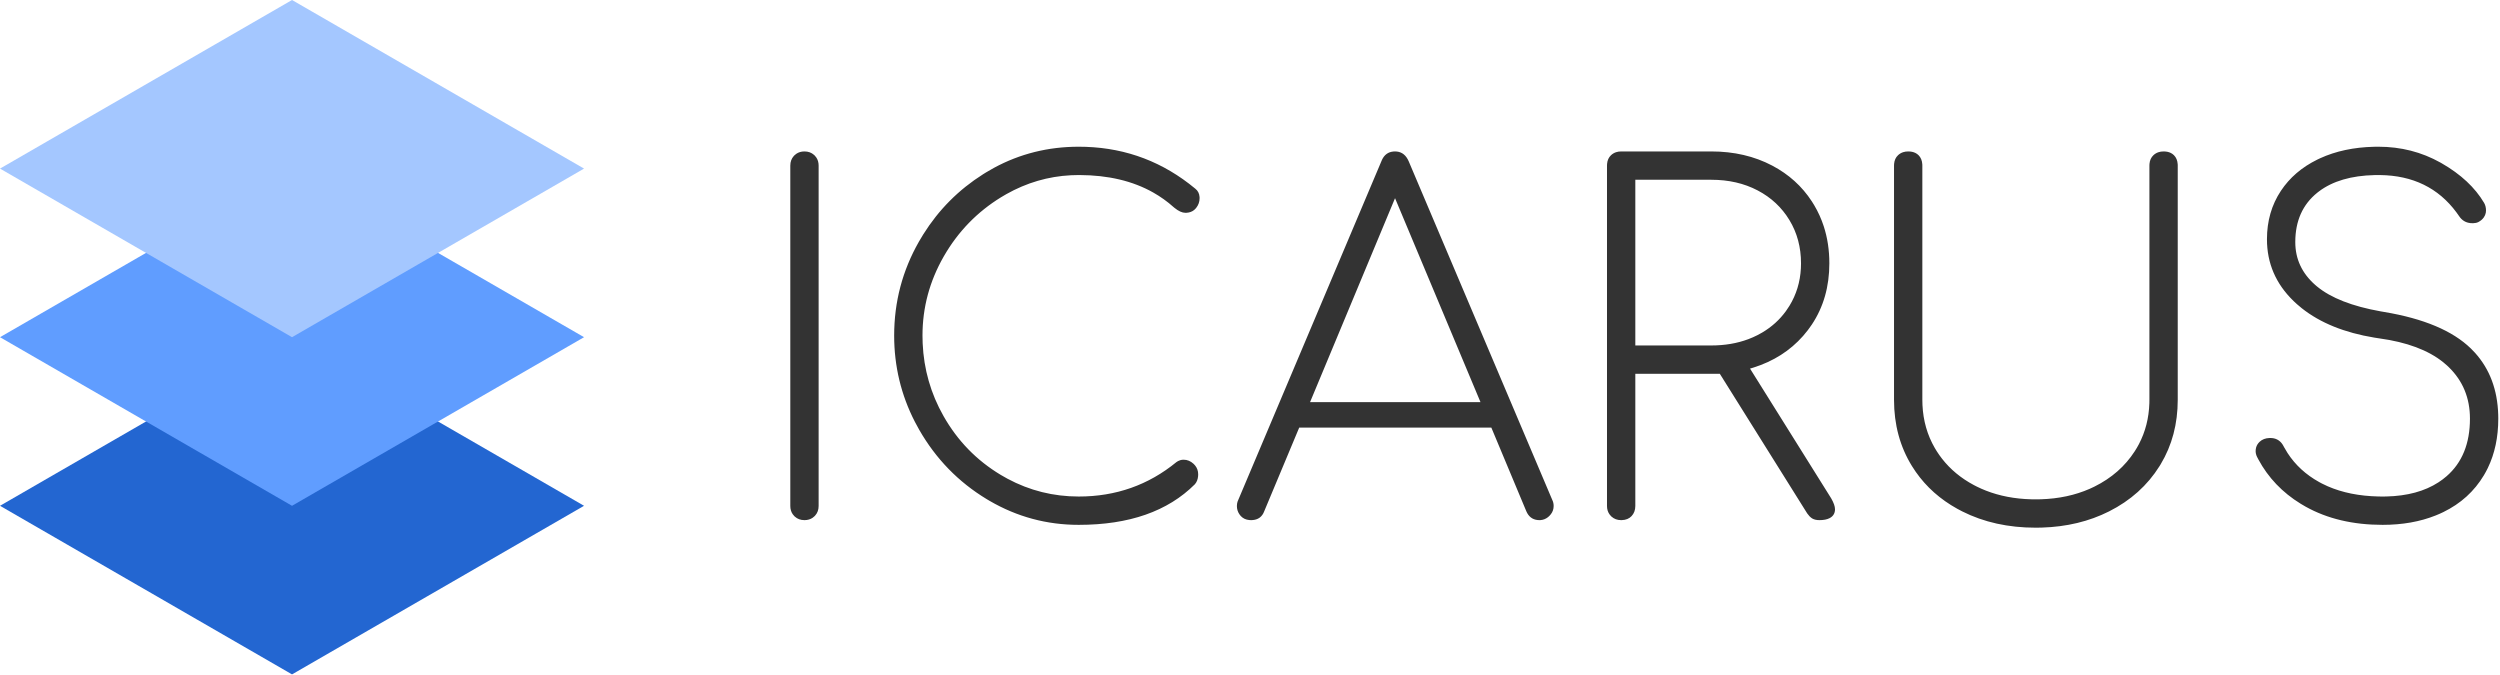
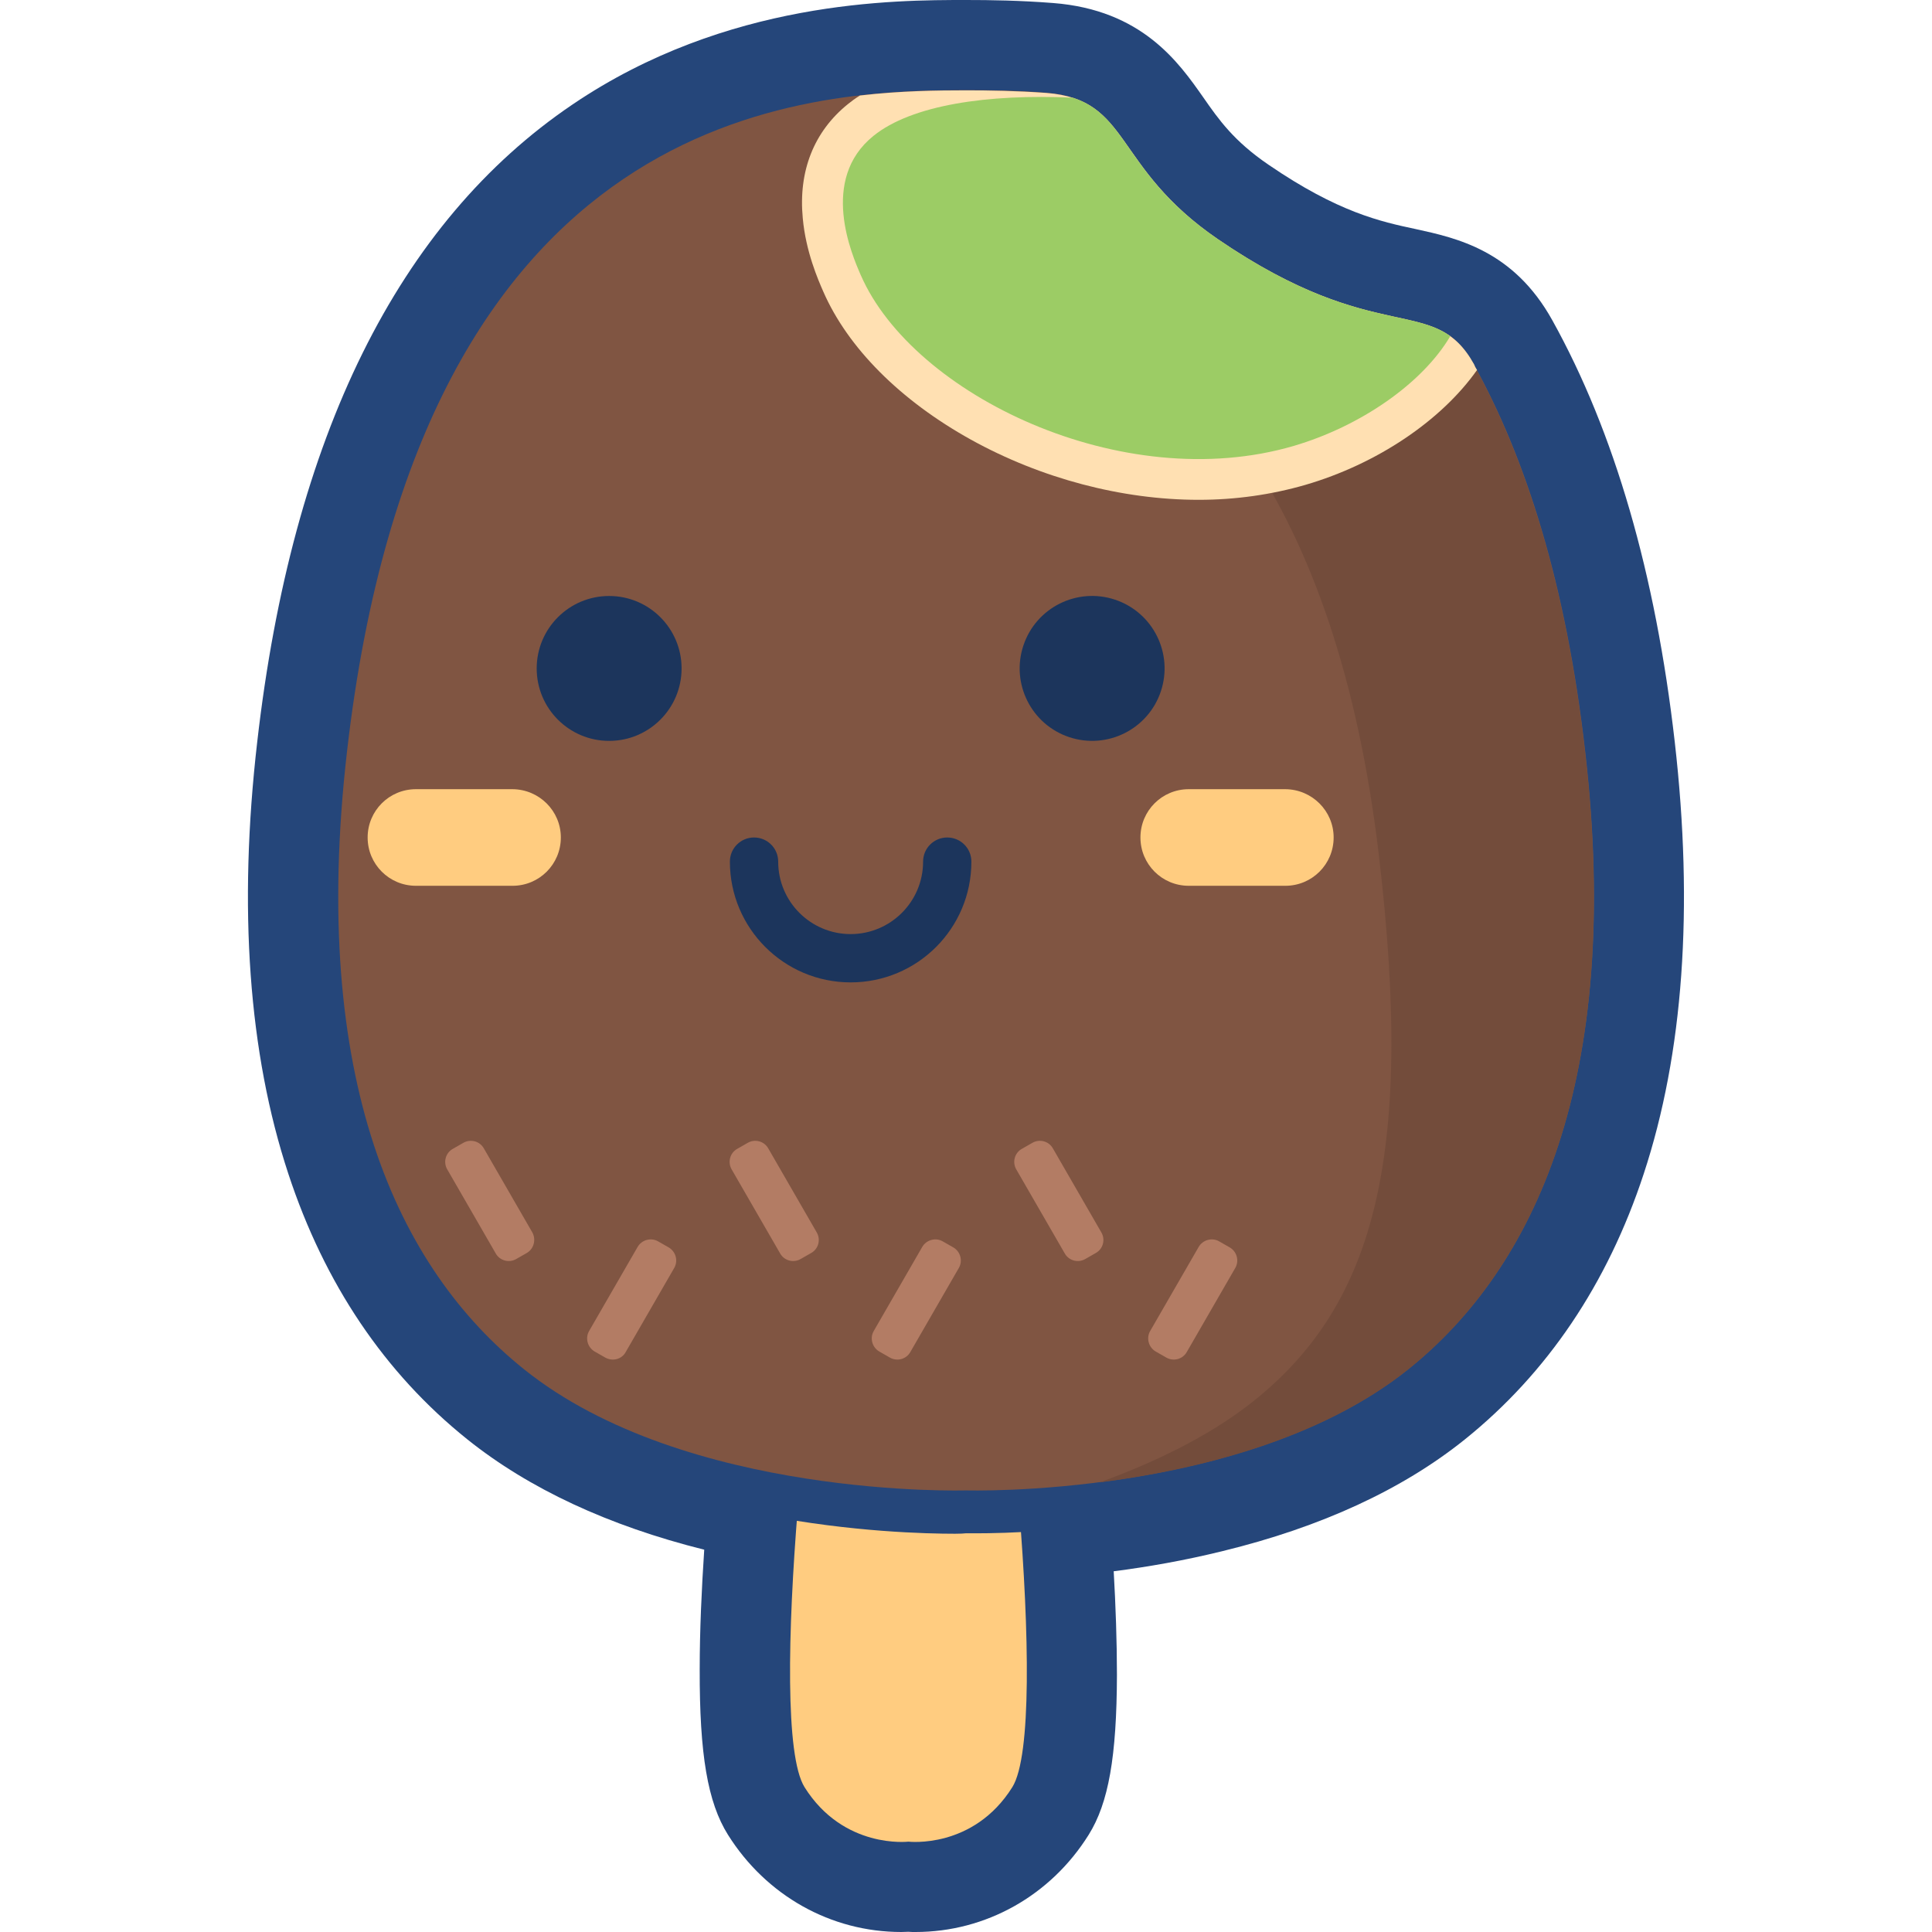
- <svg xmlns="http://www.w3.org/2000/svg" version="1.1" width="949" height="256" viewbox="0 0 949 256">
-   <path fill="#2366d1" d="M110.851 128L221.703 192L110.851 256L0 192Z" />
-   <path fill="#609dff" d="M110.851 64L221.703 128L110.851 192L0 128Z" />
-   <path fill="#a4c7ff" d="M110.851 0L221.703 64L110.851 128L0 64Z" />
-   <g transform="translate(300, 55.695), scale(0.7)" fill="#333">
-     <path d="M 613.888 10.24 L 613.888 137.216 A 60.705 60.705 0 0 0 613.954 140.055 Q 614.553 152.847 620.602 163.316 A 50.135 50.135 0 0 0 621.696 165.12 A 51.598 51.598 0 0 0 624.562 169.185 Q 631.357 177.897 641.762 183.449 A 63.11 63.11 0 0 0 643.456 184.32 A 61.649 61.649 0 0 0 648.369 186.492 Q 659.467 190.833 672.846 191.198 A 90.809 90.809 0 0 0 675.328 191.232 A 90.563 90.563 0 0 0 678.104 191.19 Q 692.78 190.74 704.7 185.489 A 61.259 61.259 0 0 0 707.2 184.32 Q 721.152 177.408 729.088 165.12 A 49.502 49.502 0 0 0 731.322 161.299 Q 736.63 151.203 736.997 139.036 A 60.335 60.335 0 0 0 737.024 137.216 L 737.024 10.24 A 10.857 10.857 0 0 1 737.062 9.315 Q 737.313 6.384 739.2 4.608 A 7.256 7.256 0 0 1 741.925 2.981 Q 743.196 2.56 744.704 2.56 Q 746.956 2.56 748.602 3.369 A 6.472 6.472 0 0 1 750.336 4.608 Q 752.167 6.439 752.361 9.499 A 11.729 11.729 0 0 1 752.384 10.24 L 752.384 137.216 Q 752.384 156.807 743.135 172.194 A 64.077 64.077 0 0 1 742.528 173.184 Q 732.672 188.928 715.136 197.76 Q 698.912 205.931 678.635 206.543 A 109.71 109.71 0 0 1 675.328 206.592 Q 653.056 206.592 635.52 197.76 A 77.835 77.835 0 0 1 632.828 196.338 Q 618.963 188.661 610.337 176.346 A 65.778 65.778 0 0 1 608.256 173.184 Q 598.528 157.44 598.528 137.216 L 598.528 10.24 A 10.857 10.857 0 0 1 598.566 9.315 Q 598.817 6.384 600.704 4.608 A 7.256 7.256 0 0 1 603.429 2.981 Q 604.7 2.56 606.208 2.56 Q 608.46 2.56 610.106 3.369 A 6.472 6.472 0 0 1 611.84 4.608 Q 613.671 6.439 613.865 9.499 A 11.729 11.729 0 0 1 613.888 10.24 Z M 895.488 8.96 A 69.507 69.507 0 0 0 894.88 8.615 Q 879.509 0 861.184 0 A 100.005 100.005 0 0 0 858.79 0.028 Q 842.342 0.422 829.568 6.272 A 61.75 61.75 0 0 0 828.078 6.979 Q 815.456 13.172 808.32 23.936 Q 800.768 35.328 800.768 50.176 Q 800.768 69.697 815.175 83.659 A 59.222 59.222 0 0 0 817.024 85.376 A 60.63 60.63 0 0 0 819.68 87.606 Q 834.727 99.526 859.059 103.529 A 133.91 133.91 0 0 0 861.696 103.936 Q 884.116 107.004 896.419 116.925 A 41.61 41.61 0 0 1 898.432 118.656 A 43.592 43.592 0 0 1 899.28 119.455 Q 910.848 130.653 910.848 147.456 Q 910.848 167.68 898.176 178.688 A 39.281 39.281 0 0 1 893.72 182.034 Q 882.522 189.266 865.531 189.672 A 85.481 85.481 0 0 1 863.488 189.696 A 102.18 102.18 0 0 1 861.3 189.673 Q 845.567 189.336 833.654 184.112 A 55.097 55.097 0 0 1 830.592 182.656 A 56.619 56.619 0 0 1 829.066 181.842 Q 818.274 175.871 811.94 166.114 A 47.528 47.528 0 0 1 809.984 162.816 A 12.115 12.115 0 0 0 809.808 162.46 Q 807.734 158.428 803.571 158.002 A 9.942 9.942 0 0 0 802.56 157.952 A 12.194 12.194 0 0 0 802.217 157.957 Q 798.871 158.051 796.8 160 A 7.449 7.449 0 0 0 796.119 160.731 Q 794.934 162.191 794.688 164.094 A 8.003 8.003 0 0 0 794.624 165.12 A 6.218 6.218 0 0 0 794.708 166.137 Q 794.803 166.708 795.004 167.28 A 7.895 7.895 0 0 0 795.392 168.192 A 65.044 65.044 0 0 0 796.099 169.546 Q 804.091 184.419 819.055 193.615 A 74.4 74.4 0 0 0 821.76 195.2 Q 839.424 205.056 863.488 205.056 Q 879.548 205.056 892.299 199.951 A 62.036 62.036 0 0 0 896.384 198.144 Q 910.592 191.232 918.4 178.176 A 51.186 51.186 0 0 0 920.533 174.225 Q 926.208 162.515 926.208 147.456 A 72.811 72.811 0 0 0 926.178 145.354 Q 925.592 125.061 913.589 111.755 A 49.8 49.8 0 0 0 911.36 109.44 Q 896.512 94.976 864.256 89.6 A 157.882 157.882 0 0 1 862.446 89.288 Q 839.242 85.142 827.904 75.776 A 41.218 41.218 0 0 1 826.977 74.987 Q 816.128 65.472 816.128 51.712 A 49.293 49.293 0 0 1 816.128 51.578 Q 816.175 34.522 828.032 24.96 A 35.234 35.234 0 0 1 828.891 24.289 Q 840.118 15.794 859.213 15.381 A 91.194 91.194 0 0 1 861.184 15.36 A 73.044 73.044 0 0 1 862.037 15.365 Q 888.747 15.677 903.514 35.593 A 59.37 59.37 0 0 1 904.96 37.632 Q 907.22 41.022 911.076 41.419 A 10.261 10.261 0 0 0 912.128 41.472 A 14.543 14.543 0 0 0 912.743 41.459 Q 914.336 41.392 915.2 40.96 A 10.655 10.655 0 0 0 915.336 40.891 Q 916.348 40.366 917.135 39.681 A 7.607 7.607 0 0 0 918.4 38.272 Q 919.197 37.122 919.442 35.787 A 6.761 6.761 0 0 0 919.552 34.56 Q 919.552 32.256 918.528 30.464 Q 911.104 17.92 895.488 8.96 Z M 160.311 0.068 A 110.648 110.648 0 0 0 156.416 0 Q 131.565 0 110.402 11.483 A 99.343 99.343 0 0 0 106.112 13.952 A 109.009 109.009 0 0 0 104.543 14.926 Q 84.677 27.489 72.14 47.479 A 111.393 111.393 0 0 0 69.76 51.456 Q 56.32 75.008 56.32 102.4 Q 56.32 127.331 67.56 149.187 A 107.592 107.592 0 0 0 69.888 153.472 Q 83.456 177.152 106.496 191.104 A 103.444 103.444 0 0 0 108.082 192.045 Q 130.459 205.056 156.416 205.056 Q 197.376 205.056 219.392 183.04 Q 220.918 181.296 221.145 178.624 A 11.364 11.364 0 0 0 221.184 177.664 Q 221.184 174.906 219.514 172.852 A 8.614 8.614 0 0 0 218.752 172.032 A 10.501 10.501 0 0 0 218.638 171.925 Q 216.248 169.728 213.248 169.728 A 6.244 6.244 0 0 0 211.549 169.961 Q 210.906 170.141 210.291 170.463 A 7.508 7.508 0 0 0 209.408 171.008 Q 186.624 189.696 156.416 189.696 Q 135.765 189.696 117.743 180.022 A 87.237 87.237 0 0 1 114.048 177.92 Q 94.464 166.144 83.072 146.048 Q 72.704 127.758 71.772 106.604 A 95.549 95.549 0 0 1 71.68 102.4 Q 71.68 79.616 83.2 59.52 A 97.348 97.348 0 0 1 83.35 59.26 Q 94.847 39.346 114.304 27.392 A 88.056 88.056 0 0 1 117.155 25.713 Q 133.663 16.406 152.218 15.466 A 82.911 82.911 0 0 1 156.416 15.36 A 117.212 117.212 0 0 1 156.817 15.361 Q 180.184 15.441 196.829 24.848 A 63.01 63.01 0 0 1 207.872 32.768 A 23.034 23.034 0 0 0 208.339 33.158 Q 211.641 35.84 214.272 35.84 A 9.974 9.974 0 0 0 214.911 35.82 Q 217.343 35.664 219.009 34.296 A 6.873 6.873 0 0 0 219.904 33.408 A 9.994 9.994 0 0 0 220.133 33.126 Q 221.952 30.799 221.952 27.904 A 8.988 8.988 0 0 0 221.929 27.259 Q 221.724 24.398 219.648 22.784 A 110.881 110.881 0 0 0 219.543 22.697 Q 193.686 1.244 160.311 0.068 Z M 551.168 198.4 L 504.064 123.136 L 499.456 123.136 L 458.24 123.136 L 458.24 194.816 Q 458.24 198.144 456.192 200.32 Q 454.232 202.403 450.865 202.492 A 11.487 11.487 0 0 1 450.56 202.496 Q 447.452 202.496 445.349 200.598 A 7.871 7.871 0 0 1 445.056 200.32 A 7.525 7.525 0 0 1 444.182 199.275 Q 442.889 197.403 442.88 194.85 A 10.179 10.179 0 0 1 442.88 194.816 L 442.88 10.24 A 10.857 10.857 0 0 1 442.918 9.315 Q 443.169 6.384 445.056 4.608 A 7.256 7.256 0 0 1 447.781 2.981 Q 449.052 2.56 450.56 2.56 L 499.456 2.56 Q 517.888 2.56 532.48 10.24 Q 545.954 17.332 553.971 29.662 A 58.968 58.968 0 0 1 555.264 31.744 A 56.737 56.737 0 0 1 560.414 43.13 Q 563.456 52.468 563.456 63.232 Q 563.456 82.2 553.946 96.465 A 56.692 56.692 0 0 1 551.808 99.456 A 58.849 58.849 0 0 1 549.212 102.618 Q 538.621 114.637 522.253 119.779 A 72.195 72.195 0 0 1 520.448 120.32 L 564.48 190.72 Q 566.528 194.304 566.528 196.608 A 6.599 6.599 0 0 1 566.478 197.436 Q 566.253 199.208 565.035 200.395 A 5.625 5.625 0 0 1 564.352 200.96 A 6.473 6.473 0 0 1 563.547 201.443 Q 561.472 202.496 558.08 202.496 Q 555.751 202.496 554.27 201.649 A 4.911 4.911 0 0 1 553.984 201.472 Q 552.654 200.585 551.515 198.93 A 14.447 14.447 0 0 1 551.168 198.4 Z M 399.104 197.632 L 380.16 152.32 L 275.968 152.32 L 257.024 197.632 Q 255.324 202.248 250.396 202.483 A 11.297 11.297 0 0 1 249.856 202.496 A 10.258 10.258 0 0 1 248.931 202.455 Q 246.143 202.203 244.4 200.383 A 6.997 6.997 0 0 1 244.224 200.192 A 8.678 8.678 0 0 1 243.477 199.224 Q 242.176 197.264 242.176 194.816 A 7.805 7.805 0 0 1 242.282 193.521 A 7.181 7.181 0 0 1 242.944 191.488 L 320.512 7.936 A 12.196 12.196 0 0 1 320.852 7.129 Q 322.805 2.936 327.14 2.591 A 10.038 10.038 0 0 1 327.936 2.56 A 9.004 9.004 0 0 1 328.947 2.615 Q 333.29 3.106 335.36 7.936 L 413.184 191.488 Q 413.952 193.024 413.952 194.816 A 7.64 7.64 0 0 1 413.846 196.101 Q 413.457 198.383 411.648 200.192 A 9.044 9.044 0 0 1 410.871 200.886 Q 409.083 202.303 406.879 202.473 A 7.908 7.908 0 0 1 406.272 202.496 A 9.93 9.93 0 0 1 405.339 202.453 Q 400.96 202.04 399.104 197.632 Z M 15.36 10.24 L 15.36 194.816 Q 15.36 197.924 13.462 200.027 A 7.871 7.871 0 0 1 13.184 200.32 A 7.525 7.525 0 0 1 12.139 201.194 Q 10.267 202.487 7.714 202.496 A 10.179 10.179 0 0 1 7.68 202.496 Q 4.572 202.496 2.469 200.598 A 7.871 7.871 0 0 1 2.176 200.32 A 7.525 7.525 0 0 1 1.302 199.275 Q 0.009 197.403 0 194.85 A 10.179 10.179 0 0 1 0 194.816 L 0 10.24 Q 0 7.132 1.898 5.029 A 7.871 7.871 0 0 1 2.176 4.736 A 7.525 7.525 0 0 1 3.221 3.862 Q 5.093 2.569 7.646 2.56 A 10.179 10.179 0 0 1 7.68 2.56 Q 10.788 2.56 12.891 4.458 A 7.871 7.871 0 0 1 13.184 4.736 A 7.525 7.525 0 0 1 14.058 5.781 Q 15.351 7.653 15.36 10.206 A 10.179 10.179 0 0 1 15.36 10.24 Z M 281.856 138.496 L 374.272 138.496 L 327.936 27.904 L 281.856 138.496 Z M 458.24 107.776 L 499.456 107.776 Q 510.418 107.776 519.519 104.362 A 48.175 48.175 0 0 0 524.544 102.144 A 47.471 47.471 0 0 0 527.059 100.761 Q 534.75 96.219 539.878 89.183 A 43.678 43.678 0 0 0 541.824 86.272 Q 547.436 77.109 548.027 65.896 A 50.673 50.673 0 0 0 548.096 63.232 Q 548.096 50.176 541.824 39.808 Q 535.552 29.44 524.544 23.68 Q 513.536 17.92 499.456 17.92 L 458.24 17.92 L 458.24 107.776 Z" vector-effect="non-scaling-stroke" />
-   </g>
+ <svg xmlns="http://www.w3.org/2000/svg" t="1657466281481" class="icon" viewBox="0 0 1024 1024" version="1.1" p-id="4053" width="128" height="128">
+   <defs>
+     <style type="text/css" />
+   </defs>
+   <path d="M485.257 1024c-1.371 0-2.629 0-3.771-0.114-1.143 0-2.4 0.114-3.771 0.114-37.371 0-71.657-19.314-91.886-51.543-10.743-17.143-15.086-42.514-14.971-87.657 0-20.686 1.029-42.857 2.4-63.429-50.743-12.686-92.914-32.343-125.6-58.514-43.771-35.086-75.657-82.4-94.857-140.8-21.029-63.771-26.629-140.8-16.457-228.914 18.514-161.6 74.743-275.314 167.2-337.829C385.257 0 474.057 0 512 0c12.914 0 28.571 0.229 46.171 1.6C605.371 5.257 624.8 33.143 637.714 51.543c8.343 12 16.229 23.2 34.629 35.771 36.914 25.257 59.543 30.171 77.829 34.057 21.943 4.8 52 11.314 72.571 48.343 32.914 59.2 54.743 134.4 64.914 223.543 10.057 88.114 4.571 165.143-16.457 228.914-19.2 58.4-51.2 105.714-94.857 140.8-33.029 26.514-76.114 46.4-128.114 59.086-20.343 5.029-40 8.457-57.943 10.743 1.029 18.057 1.714 37.143 1.714 54.857-0.114 43.429-4.457 68-14.971 84.8-20.114 32.229-54.514 51.543-91.771 51.543z" fill="#25467A" p-id="4054" />
+   <path d="M520 652.457c-12.457-35.771-38.514-34.4-38.514-34.4s-26.171-1.257-38.514 34.4c-10.971 31.657-37.143 261.6-16.571 294.743 20.686 33.029 55.086 28.914 55.086 28.914s34.4 4.114 55.086-28.914c20.571-33.143-5.486-263.086-16.571-294.743z" fill="#FFCC80" p-id="4055" />
+   <path d="M506.171 812.914c-14.971 0-54.857-0.914-100.8-9.829-59.2-11.429-106.971-31.429-142.057-59.543-39.886-32-69.143-75.429-86.857-129.143-19.886-60.343-25.029-133.829-15.429-218.286 17.6-154.057 70.171-261.714 156.343-320.114 75.429-51.086 158.857-51.086 194.514-51.086 13.371 0 28.114 0.229 44.229 1.486 35.429 2.743 49.029 22.286 61.143 39.429 8.8 12.686 18.857 26.971 40.914 42.057 40.914 28 67.314 33.714 86.514 37.829 20.114 4.343 41.029 8.914 56.114 36.114 31.314 56.457 52.114 128.457 61.943 214.171 9.714 84.571 4.457 157.943-15.429 218.286-17.714 53.714-46.857 97.143-86.743 129.029-35.2 28.229-83.2 48.229-142.629 59.657-45.943 8.8-85.714 9.714-100.686 9.714h-5.486c-0.8 0.114-2.743 0.229-5.6 0.229z" fill="#25467A" p-id="4056" />
+   <path d="M840.229 398.629c-10.171-89.371-31.657-156.114-59.2-205.714-21.029-37.943-50.171-7.771-135.543-66.171-56.229-38.4-45.829-74.057-90.971-77.6-16-1.257-30.4-1.371-42.4-1.371-86.057 0-289.143 8.686-328.229 350.857-19.886 173.714 26.971 273.486 93.829 327.086 85.714 68.8 234.286 64.229 234.286 64.229s148.571 4.457 234.514-64.343c66.743-53.486 113.6-153.257 93.714-326.971z" fill="#805542" p-id="4057" />
+   <path d="M746.514 725.714c-47.314 37.943-113.714 53.6-163.771 60 29.029-10.514 56.8-24 78.857-40.914 65.6-50.629 88.686-128 69.143-292.229-11.314-94.971-36.457-162.743-68.571-211.086 7.886-1.143 15.771-2.857 23.429-5.029 35.429-10.4 68.114-33.029 82.971-58.171 4.571 3.314 8.571 7.886 12.343 14.743 27.543 49.714 49.029 116.343 59.2 205.714 20 173.6-26.857 273.371-93.6 326.971z" fill="#734C3B" p-id="4058" />
+   <path d="M782.857 196.114c-18.971 26.857-53.029 49.829-91.086 60.914-17.829 5.143-36.8 7.886-56.457 7.886-40.686 0-83.543-11.314-120.686-31.886-37.486-20.8-65.257-48.686-78.286-78.514-2.743-6.286-9.257-21.143-10.857-38.857-2.4-25.029 5.943-45.943 23.886-60.457 1.829-1.486 4-3.086 6.4-4.571 21.486-2.514 40.914-2.743 56.457-2.743 12.114 0 26.514 0.229 42.4 1.371 45.143 3.543 34.743 39.086 90.971 77.6 85.371 58.286 114.514 28.229 135.657 66.171 0.343 0.914 0.914 2.057 1.6 3.086z" fill="#FFE0B2" p-id="4059" />
+   <path d="M768.686 178.171c-14.857 25.143-47.657 47.771-82.971 58.171-90.857 26.629-201.829-27.086-229.486-90.514-4.686-10.743-22.057-50.629 6.743-73.829 20.229-16.343 60.457-22.286 105.6-20.229 29.6 9.486 27.429 41.143 76.914 74.971 70.057 47.886 102.171 36.229 123.2 51.429z" fill="#9CCC65" p-id="4060" />
+   <path d="M450.857 520.686c-35.314 0-64-28.686-64-64 0-7.086 5.714-12.8 12.8-12.8s12.8 5.714 12.8 12.8c0 21.257 17.257 38.4 38.4 38.4s38.4-17.143 38.4-38.4c0-7.086 5.714-12.8 12.8-12.8s12.8 5.714 12.8 12.8c0 35.429-28.686 64-64 64z" fill="#1C355C" p-id="4061" />
+   <path d="M322.857 354.286m-38.4 0a38.4 38.4 0 1 0 76.8 0 38.4 38.4 0 1 0-76.8 0Z" fill="#1C355C" p-id="4062" />
+   <path d="M566.71 390.701a38.4 38.4 0 1 0 24.284-72.86 38.4 38.4 0 1 0-24.284 72.86Z" fill="#1C355C" p-id="4063" />
+   <path d="M271.657 418.286h-51.2c-14.171 0-25.6 11.429-25.6 25.6s11.429 25.6 25.6 25.6h51.2c14.171 0 25.6-11.429 25.6-25.6 0-14.057-11.429-25.486-25.6-25.6zM681.257 418.286h-51.2c-14.171 0-25.6 11.429-25.6 25.6s11.429 25.6 25.6 25.6h51.2c14.171 0 25.6-11.429 25.6-25.6 0-14.057-11.429-25.486-25.6-25.6z" fill="#FFCC80" p-id="4064" />
+   <path d="M320.8 719.543l-5.6-3.2c-3.771-2.171-5.143-7.086-2.971-10.857l25.714-44.571c2.171-3.771 7.086-5.143 10.857-2.971l5.6 3.2c3.771 2.171 5.143 7.086 2.971 10.857l-25.714 44.571c-2.057 3.886-6.971 5.143-10.857 2.971zM429.943 664.114l-5.6 3.2c-3.771 2.171-8.686 0.914-10.857-2.971l-25.714-44.571c-2.171-3.771-0.914-8.686 2.971-10.857l5.6-3.2c3.771-2.171 8.686-0.914 10.857 2.971l25.714 44.571c2.171 3.771 0.914 8.686-2.971 10.857zM471.657 719.543l-5.6-3.2c-3.771-2.171-5.143-7.086-2.971-10.857l25.714-44.571c2.171-3.771 7.086-5.143 10.857-2.971l5.6 3.2c3.771 2.171 5.143 7.086 2.971 10.857l-25.714 44.571c-2.171 3.886-7.086 5.143-10.857 2.971zM618.171 719.543l-5.6-3.2c-3.771-2.171-5.143-7.086-2.971-10.857l25.714-44.571c2.171-3.771 7.086-5.143 10.857-2.971l5.6 3.2c3.771 2.171 5.143 7.086 2.971 10.857l-25.714 44.571c-2.171 3.886-7.086 5.143-10.857 2.971zM580.8 664.114l-5.6 3.2c-3.771 2.171-8.686 0.914-10.857-2.971l-25.714-44.571c-2.171-3.771-0.914-8.686 2.971-10.857l5.6-3.2c3.771-2.171 8.686-0.914 10.857 2.971l25.714 44.571c2.171 3.771 0.914 8.686-2.971 10.857zM279.2 664.114l-5.6 3.2c-3.771 2.171-8.686 0.914-10.857-2.971l-25.714-44.571c-2.171-3.771-0.914-8.686 2.971-10.857l5.6-3.2c3.771-2.171 8.686-0.914 10.857 2.971l25.714 44.571c2.057 3.771 0.8 8.686-2.971 10.857z" fill="#B37C64" p-id="4065" />
</svg>
